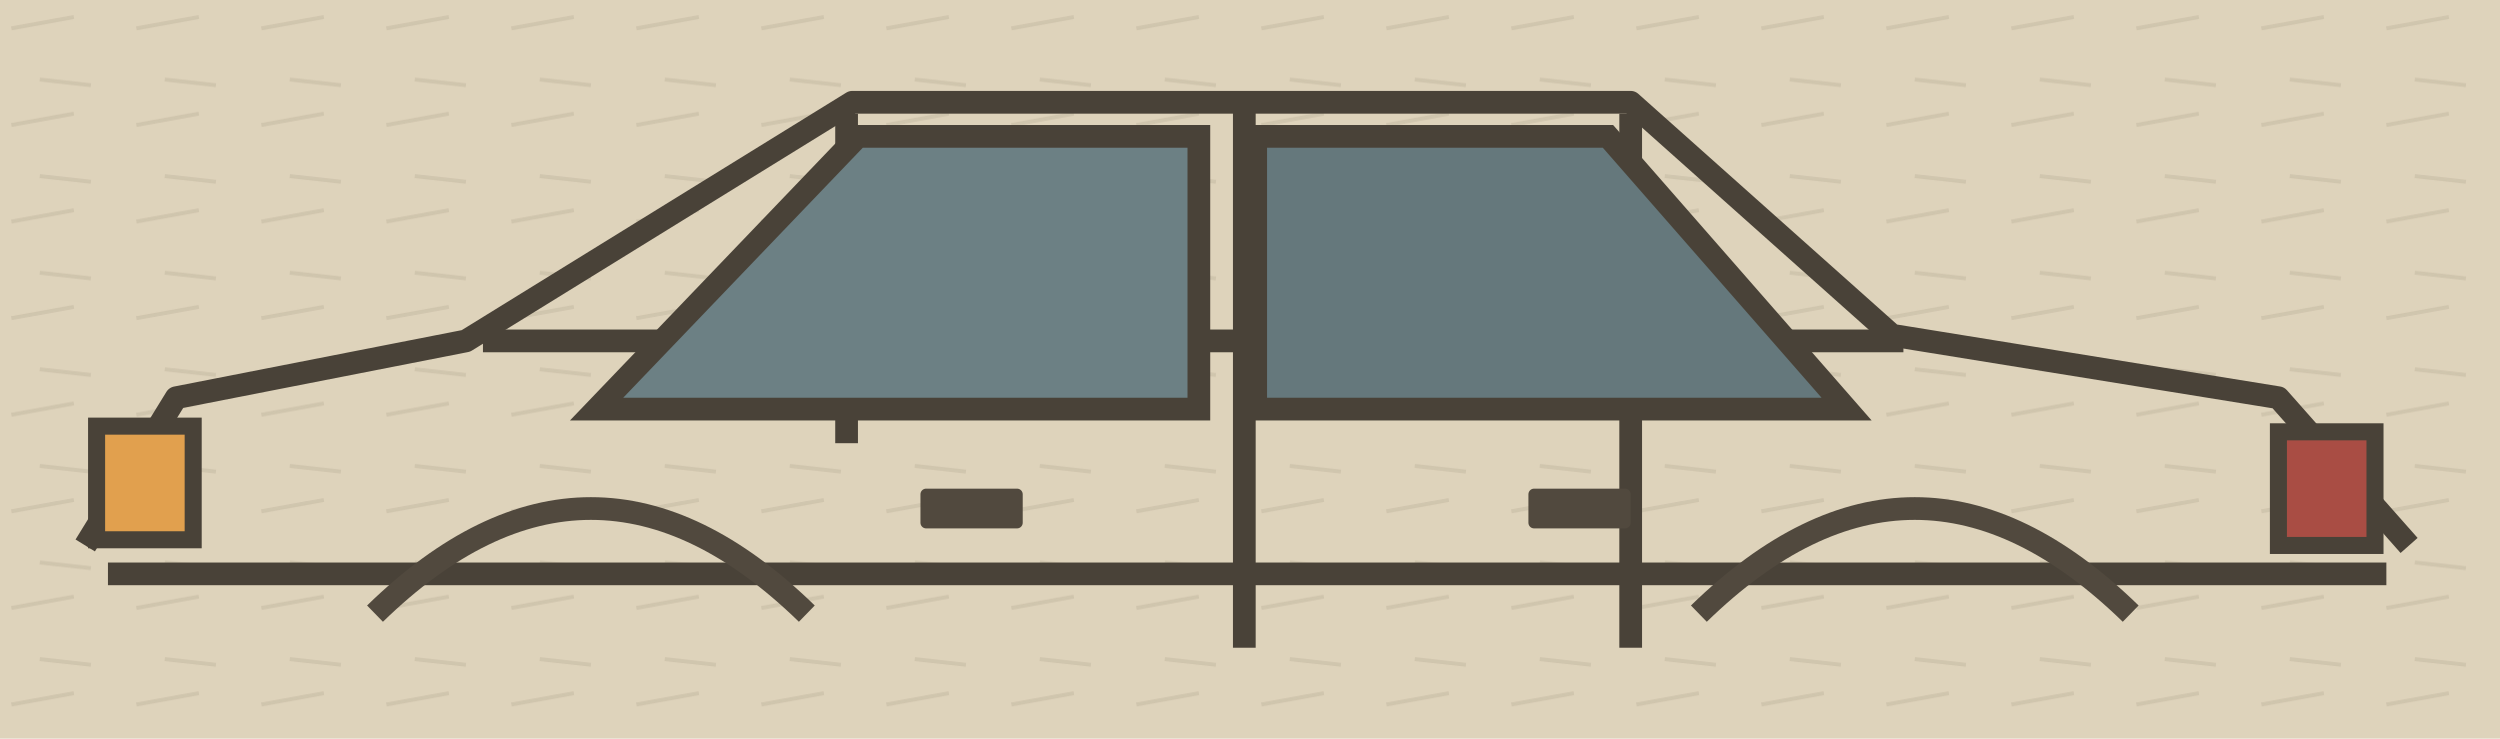
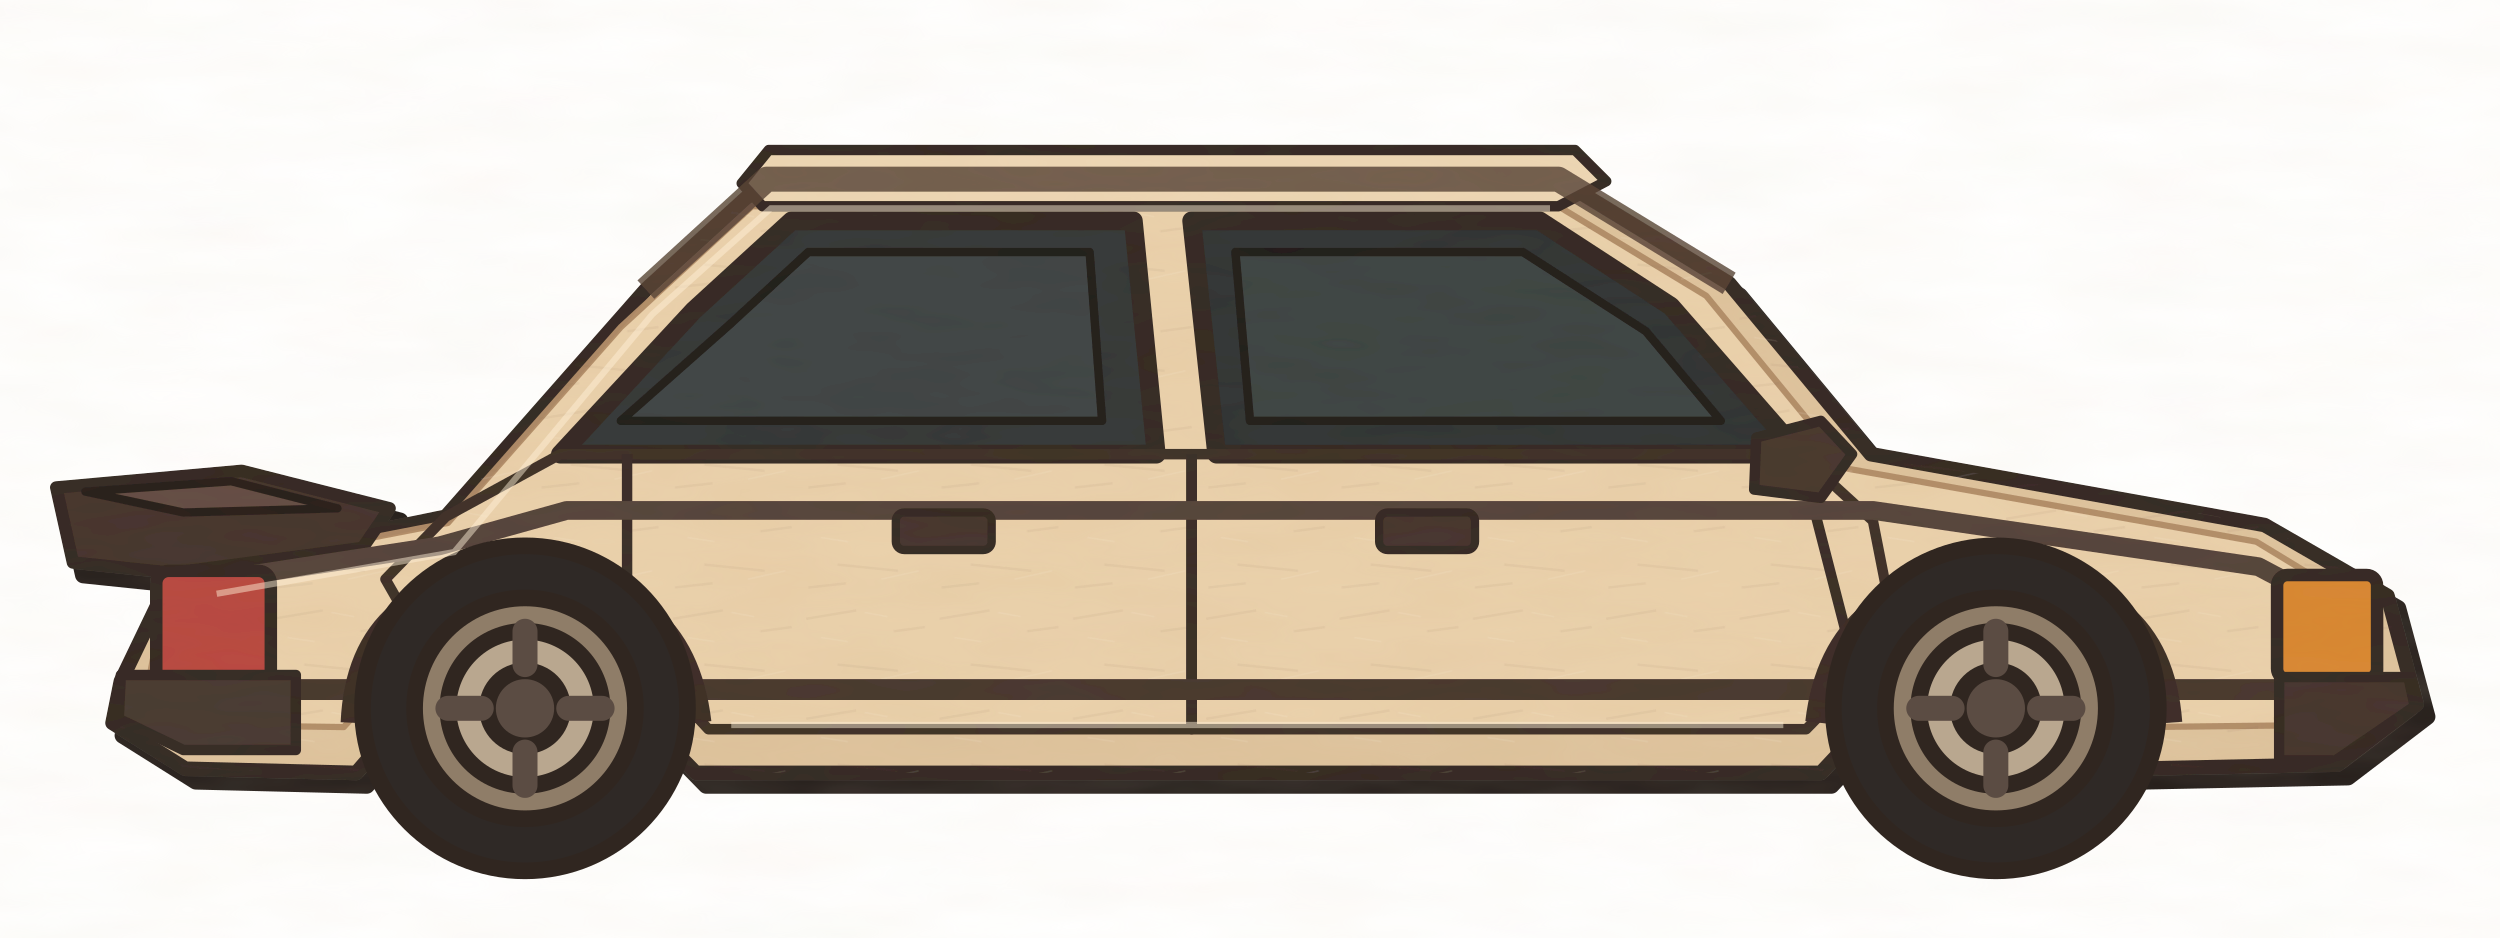
- <svg xmlns="http://www.w3.org/2000/svg" width="440" height="130" viewBox="0 0 440 130">
+ <svg xmlns="http://www.w3.org/2000/svg" width="1200" height="450" viewBox="0 0 1200 450">
  <defs>
-     <pattern id="p" width="22" height="17" patternUnits="userSpaceOnUse">
-       <path d="M2 5l11-2M7 14l9 1" stroke="#756955" stroke-width=".7" opacity=".13" />
+     <filter id="paper" x="-4%" y="-8%" width="108%" height="116%">
+       <feTurbulence type="fractalNoise" baseFrequency=".015 .055" numOctaves="3" seed="17" result="n" />
+       <feColorMatrix in="n" type="matrix" values="0.23 0 0 0 .68  0 .19 0 0 .60  0 0 .14 0 .48  0 0 0 .16 0" result="t" />
+       <feBlend in="SourceGraphic" in2="t" mode="multiply" />
+     </filter>
+     <pattern id="fibres" width="64" height="48" patternUnits="userSpaceOnUse">
+       <path d="M3 9l24-4M18 31l29 3M45 15l15-2M4 42l18-2" fill="none" stroke="#785f48" stroke-width="1.2" opacity=".11" />
+       <path d="M10 18l13 2M39 38l18-4M31 6l11 2" fill="none" stroke="#fff8e8" stroke-width=".8" opacity=".18" />
    </pattern>
+     <clipPath id="bodyClip">
+       <path d="M58 327L83 275 214 248 310 139 368 86 748 86 830 136 898 218 1087 252 1146 286 1160 338 1122 367 1024 369 994 329 916 326 874 371 334 371 293 329 210 326 171 371 89 369 54 347Z" />
+     </clipPath>
  </defs>
-   <rect width="440" height="130" fill="#ded3bb" />
-   <rect width="440" height="130" fill="url(#p)" />
-   <g fill="none" stroke="#494238" stroke-width="4" stroke-linejoin="round">
-     <path d="M15 96L31 70 82 60 150 18H287L333 59 401 70 424 96" />
-     <path d="M149 20v58M219 19v95M287 20v94M85 60h250M19 101h401" />
+   <g transform="translate(5 6)" fill="#2d241f" stroke="#211a17" stroke-width="8" stroke-linejoin="round">
+     <path d="M58 327L83 275 214 248 310 139 368 86 748 86 830 136 898 218 1087 252 1146 286 1160 338 1122 367 1024 369 994 329 916 326 874 371 334 371 293 329 210 326 171 371 89 369 54 347Z" />
+     <path d="M83 275L35 270 27 234 116 226 187 244Z" />
  </g>
-   <path fill="#6c8084" stroke="#494238" stroke-width="4" d="M151 24h60v48H105z" />
-   <path fill="#65787c" stroke="#494238" stroke-width="4" d="M221 24h62l42 48H221z" />
-   <rect x="162" y="86" width="18" height="7" rx="1" fill="#51493e" />
-   <rect x="269" y="86" width="18" height="7" rx="1" fill="#51493e" />
-   <rect x="17" y="75" width="17" height="20" fill="#e1a04e" stroke="#494238" stroke-width="3" />
-   <rect x="401" y="76" width="17" height="20" fill="#a94d44" stroke="#494238" stroke-width="3" />
-   <path d="M66 108q38-37 76 0M299 108q38-37 76 0" fill="none" stroke="#51493e" stroke-width="4" />
+   <g filter="url(#paper)" stroke="#382d27" stroke-linejoin="round">
+     <path d="M58 327L83 275 214 248 310 139 368 86 748 86 830 136 898 218 1087 252 1146 286 1160 338 1122 367 1024 369 994 329 916 326 874 371 334 371 293 329 210 326 171 371 89 369 54 347Z" fill="#dfc49f" stroke-width="7" />
+     <path d="M81 277L215 251 298 157 361 99 748 99 819 142 887 225 1083 260 1134 291 1144 327 1117 348 1028 349 998 309 910 307 867 351 340 351 299 308 203 307 165 349 94 348 70 334Z" fill="#ead1ad" stroke="#b28e69" stroke-width="3" opacity=".96" />
+     <rect x="0" y="0" width="1200" height="450" fill="url(#fibres)" clip-path="url(#bodyClip)" opacity=".55" />
+     <path d="M83 275L35 270 27 234 116 226 187 244 174 263Z" fill="#4a3930" stroke-width="6" />
+     <path d="M41 236L111 231 162 244 88 246Z" fill="#665044" stroke="#2e241f" stroke-width="4" />
+     <path d="M333 149L380 106 544 106 555 218 269 218Z" fill="#383a3a" stroke-width="9" />
+     <path d="M572 106H739L802 147 864 218H584Z" fill="#343737" stroke-width="9" />
+     <path d="M350 156L388 121H523L529 202H298Z" fill="#424746" stroke="#26201c" stroke-width="4" />
+     <path d="M593 121H731L790 159 826 202H600Z" fill="#414645" stroke="#26201c" stroke-width="4" />
+     <path d="M356 88L369 72H756L771 87 748 99H366Z" fill="#edd7b5" stroke-width="5" />
+     <path d="M310 139L368 86H748L830 136" fill="none" stroke="#5a4639" stroke-width="12" opacity=".82" />
+     <path d="M269 218H572V350H340L300 307 201 306 185 278 214 248Z" fill="none" stroke="#42342c" stroke-width="5" />
+     <path d="M572 218H864L899 250 910 306 867 350H572Z" fill="none" stroke="#42342c" stroke-width="5" />
+     <path d="M572 218V349M301 218V315M864 218L889 315" fill="none" stroke="#3c302a" stroke-width="5" />
+     <path d="M74 283L211 262 272 245H899L1084 272 1135 299" fill="none" stroke="#59463d" stroke-width="9" />
+     <path d="M94 331H1118" fill="none" stroke="#4c3a33" stroke-width="10" />
+     <rect x="430" y="246" width="46" height="18" rx="4" fill="#4a3830" stroke-width="4" />
+     <rect x="662" y="246" width="46" height="18" rx="4" fill="#4a3830" stroke-width="4" />
+     <path d="M843 210L874 202 889 218 874 239 842 235Z" fill="#4b3b33" stroke-width="5" />
+     <rect x="75" y="274" width="55" height="54" rx="6" fill="#b94b43" stroke-width="6" />
+     <rect x="1093" y="276" width="48" height="50" rx="5" fill="#d98935" stroke-width="6" />
+     <path d="M58 324H142V360H88L57 345Z" fill="#4c3c34" stroke-width="5" />
+     <path d="M1094 325H1156L1159 339 1121 365H1094Z" fill="#493932" stroke-width="5" />
+     <path d="M171 347Q174 279 251 279Q326 279 334 347" fill="none" stroke="#40322c" stroke-width="15" />
+     <path d="M874 347Q882 279 958 279Q1035 279 1040 347" fill="none" stroke="#40322c" stroke-width="15" />
+   </g>
+   <g stroke="#302620" stroke-width="8">
+     <circle cx="252" cy="340" r="78" fill="#2f2926" />
+     <circle cx="252" cy="340" r="53" fill="#8f7d68" />
+     <circle cx="252" cy="340" r="37" fill="#b9a78f" />
+     <circle cx="252" cy="340" r="18" fill="#5b4c43" />
+     <path d="M252 303V319M252 361V377M215 340H231M273 340H289" stroke="#5b4c43" stroke-width="12" stroke-linecap="round" />
+     <circle cx="958" cy="340" r="78" fill="#2f2926" />
+     <circle cx="958" cy="340" r="53" fill="#8f7d68" />
+     <circle cx="958" cy="340" r="37" fill="#b9a78f" />
+     <circle cx="958" cy="340" r="18" fill="#5b4c43" />
+     <path d="M958 303V319M958 361V377M921 340H937M979 340H995" stroke="#5b4c43" stroke-width="12" stroke-linecap="round" />
+   </g>
+   <g fill="none" stroke="#fff0d7" stroke-width="3" opacity=".48">
+     <path d="M104 285L218 265 313 151 370 100H744" />
+     <path d="M351 348H856" />
+   </g>
</svg>
